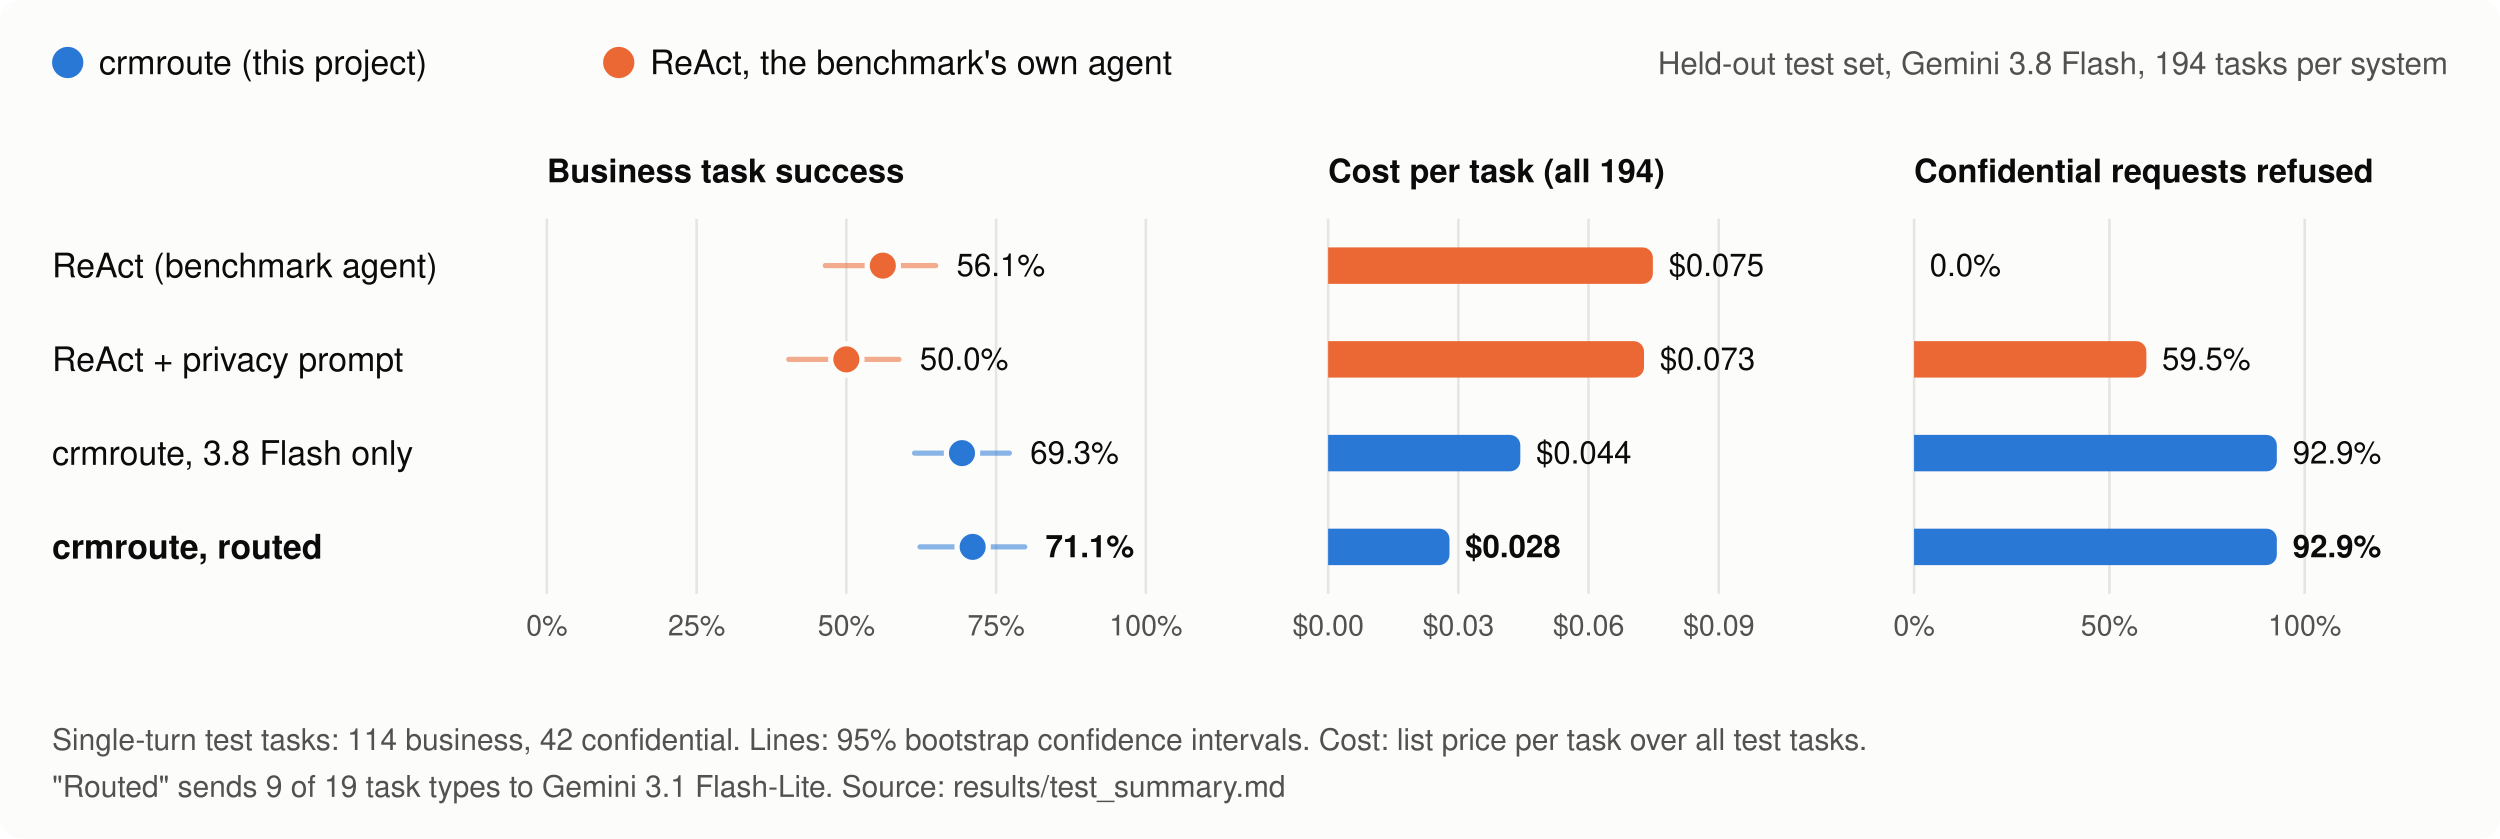
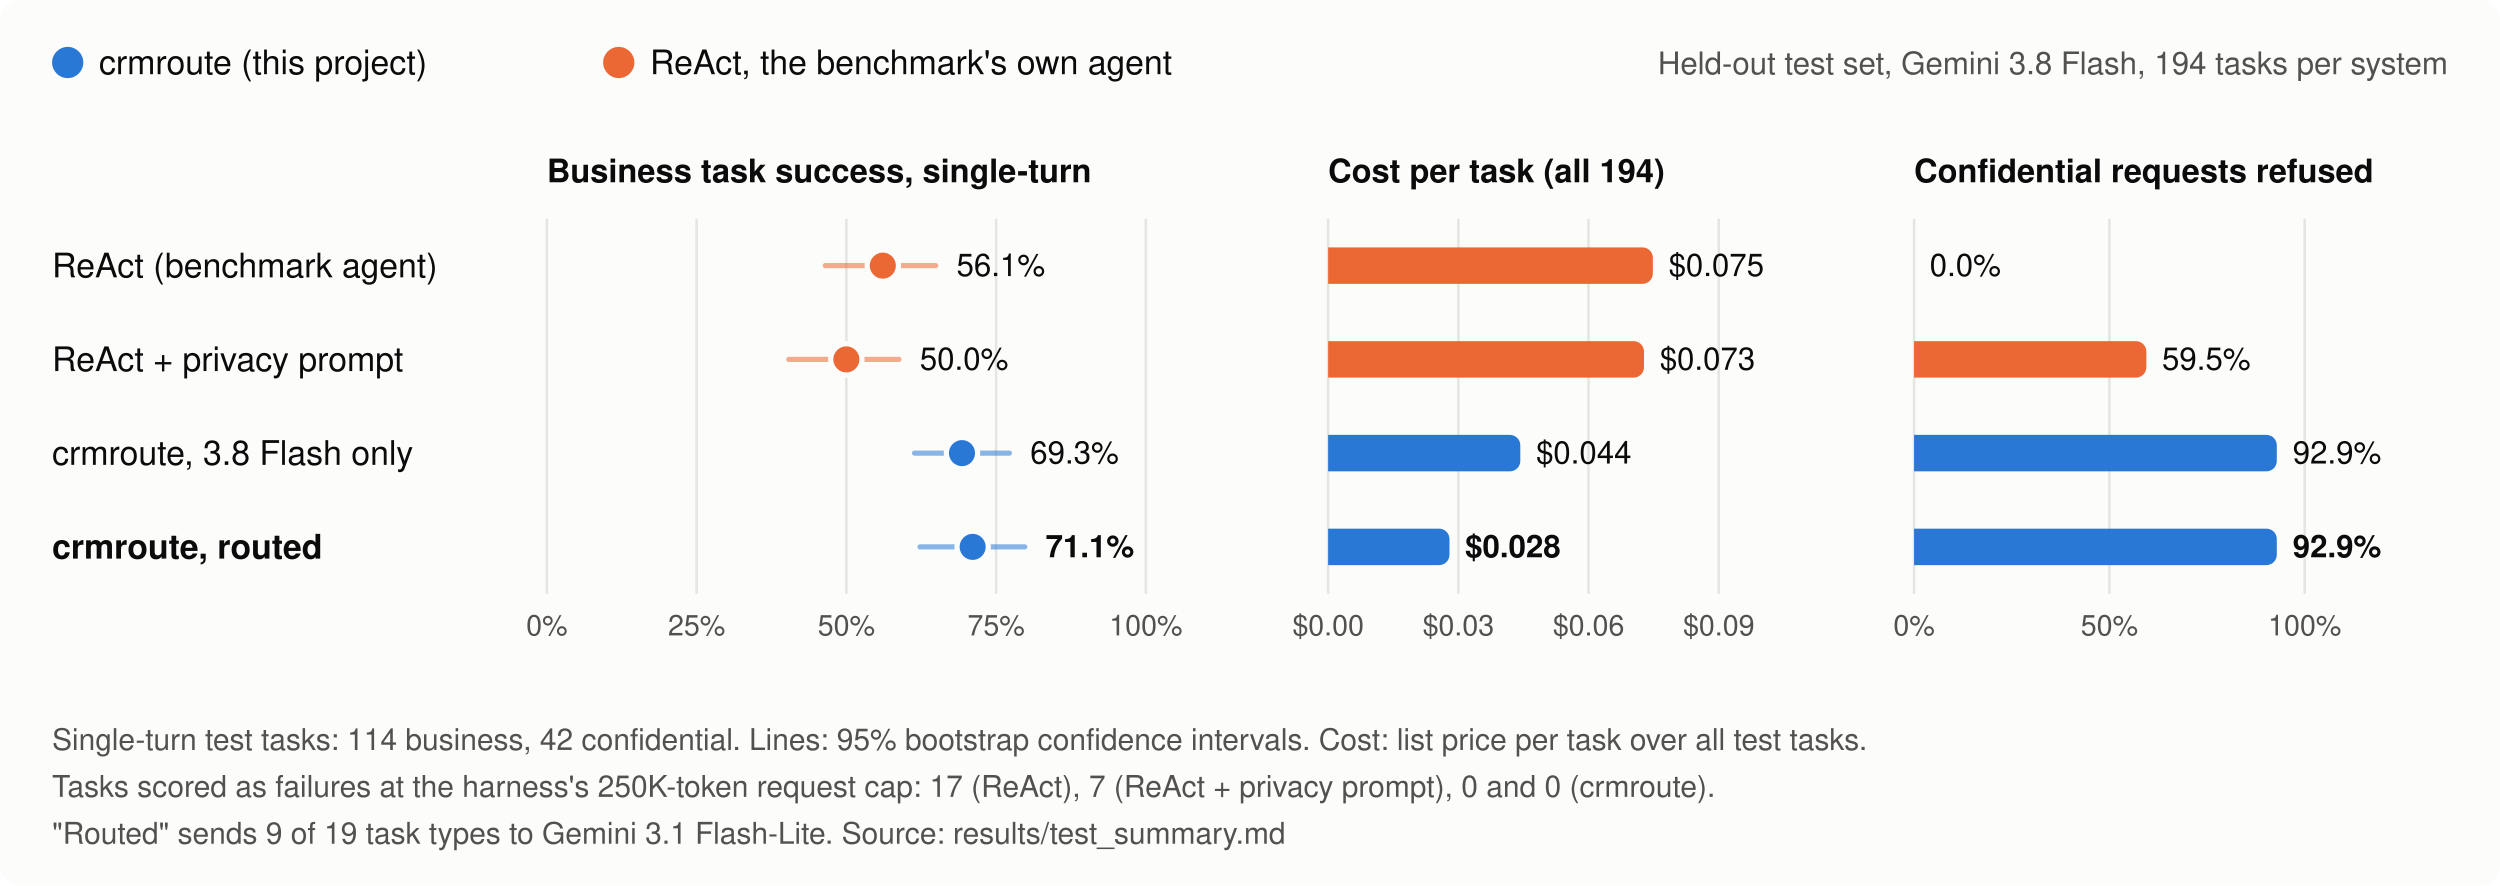
- <svg xmlns="http://www.w3.org/2000/svg" width="960" height="322" viewBox="0 0 960 322" font-family="-apple-system, 'Segoe UI', Helvetica, Arial, sans-serif" role="img" aria-labelledby="t d">
-   <rect width="960" height="322" rx="8" fill="#fcfcfb" />
+ <svg xmlns="http://www.w3.org/2000/svg" width="960" height="340" viewBox="0 0 960 340" font-family="-apple-system, 'Segoe UI', Helvetica, Arial, sans-serif" role="img" aria-labelledby="t d">
+   <rect width="960" height="340" rx="8" fill="#fcfcfb" />
  <circle cx="26" cy="24" r="6" fill="#2a78d6" />
  <text x="38" y="28.5" font-size="13" fill="#0b0b0b">crmroute (this project)</text>
  <circle cx="237.6" cy="24" r="6" fill="#eb6834" />
  <text x="249.6" y="28.5" font-size="13" fill="#0b0b0b">ReAct, the benchmark's own agent</text>
  <text x="940" y="28.5" font-size="12" text-anchor="end" fill="#52514e">Held-out test set, Gemini 3.8 Flash, 194 tasks per system</text>
-   <text x="210" y="70" font-size="12.5" font-weight="600" fill="#0b0b0b">Business task success</text>
+   <text x="210" y="70" font-size="12.5" font-weight="600" fill="#0b0b0b">Business task success, single-turn</text>
  <line x1="210.0" y1="84" x2="210.0" y2="228" stroke="#e6e5e1" stroke-width="1" />
  <text x="210.0" y="244" font-size="11" text-anchor="middle" fill="#52514e">0%</text>
  <line x1="267.5" y1="84" x2="267.5" y2="228" stroke="#e6e5e1" stroke-width="1" />
  <text x="267.5" y="244" font-size="11" text-anchor="middle" fill="#52514e">25%</text>
  <line x1="325.0" y1="84" x2="325.0" y2="228" stroke="#e6e5e1" stroke-width="1" />
  <text x="325.0" y="244" font-size="11" text-anchor="middle" fill="#52514e">50%</text>
  <line x1="382.5" y1="84" x2="382.5" y2="228" stroke="#e6e5e1" stroke-width="1" />
  <text x="382.5" y="244" font-size="11" text-anchor="middle" fill="#52514e">75%</text>
  <line x1="440.0" y1="84" x2="440.0" y2="228" stroke="#e6e5e1" stroke-width="1" />
  <text x="440.0" y="244" font-size="11" text-anchor="middle" fill="#52514e">100%</text>
  <text x="510" y="70" font-size="12.5" font-weight="600" fill="#0b0b0b">Cost per task (all 194)</text>
  <line x1="510.0" y1="84" x2="510.0" y2="228" stroke="#e6e5e1" stroke-width="1" />
  <text x="510.0" y="244" font-size="11" text-anchor="middle" fill="#52514e">$0.00</text>
  <line x1="560.0" y1="84" x2="560.0" y2="228" stroke="#e6e5e1" stroke-width="1" />
  <text x="560.0" y="244" font-size="11" text-anchor="middle" fill="#52514e">$0.03</text>
  <line x1="610.0" y1="84" x2="610.0" y2="228" stroke="#e6e5e1" stroke-width="1" />
  <text x="610.0" y="244" font-size="11" text-anchor="middle" fill="#52514e">$0.06</text>
  <line x1="660.0" y1="84" x2="660.0" y2="228" stroke="#e6e5e1" stroke-width="1" />
  <text x="660.0" y="244" font-size="11" text-anchor="middle" fill="#52514e">$0.09</text>
  <text x="735" y="70" font-size="12.5" font-weight="600" fill="#0b0b0b">Confidential requests refused</text>
  <line x1="735.0" y1="84" x2="735.0" y2="228" stroke="#e6e5e1" stroke-width="1" />
  <text x="735.0" y="244" font-size="11" text-anchor="middle" fill="#52514e">0%</text>
  <line x1="810.0" y1="84" x2="810.0" y2="228" stroke="#e6e5e1" stroke-width="1" />
  <text x="810.0" y="244" font-size="11" text-anchor="middle" fill="#52514e">50%</text>
  <line x1="885.0" y1="84" x2="885.0" y2="228" stroke="#e6e5e1" stroke-width="1" />
  <text x="885.0" y="244" font-size="11" text-anchor="middle" fill="#52514e">100%</text>
  <text x="20" y="106.5" font-size="13" fill="#0b0b0b">ReAct (benchmark agent)</text>
  <line x1="316.9" y1="102" x2="359.3" y2="102" stroke="#eb6834" stroke-width="2" stroke-linecap="round" opacity="0.55" />
  <circle cx="339.0" cy="102" r="6" fill="#eb6834" stroke="#fcfcfb" stroke-width="2" />
  <text x="367.3" y="106" font-size="12" fill="#0b0b0b">56.1%</text>
  <path d="M510.0,95.0 h120.7 a4.0,4.0 0 0 1 4.0,4.0 v6.0 a4.0,4.0 0 0 1 -4.0,4.0 h-120.7 z" fill="#eb6834" />
  <text x="640.7" y="106" font-size="12" fill="#0b0b0b">$0.075</text>
  <text x="741.0" y="106" font-size="12" fill="#0b0b0b">0.0%</text>
  <text x="20" y="142.5" font-size="13" fill="#0b0b0b">ReAct + privacy prompt</text>
  <line x1="302.9" y1="138" x2="345.2" y2="138" stroke="#eb6834" stroke-width="2" stroke-linecap="round" opacity="0.55" />
  <circle cx="325.0" cy="138" r="6" fill="#eb6834" stroke="#fcfcfb" stroke-width="2" />
  <text x="353.2" y="142" font-size="12" fill="#0b0b0b">50.0%</text>
  <path d="M510.0,131.0 h117.3 a4.0,4.0 0 0 1 4.0,4.0 v6.0 a4.0,4.0 0 0 1 -4.0,4.0 h-117.3 z" fill="#eb6834" />
  <text x="637.3" y="142" font-size="12" fill="#0b0b0b">$0.073</text>
  <path d="M735.0,131.0 h85.2 a4.0,4.0 0 0 1 4.0,4.0 v6.0 a4.0,4.0 0 0 1 -4.0,4.0 h-85.2 z" fill="#eb6834" />
  <text x="830.2" y="142" font-size="12" fill="#0b0b0b">59.5%</text>
  <text x="20" y="178.5" font-size="13" fill="#0b0b0b">crmroute, 3.8 Flash only</text>
  <line x1="351.2" y1="174" x2="387.6" y2="174" stroke="#2a78d6" stroke-width="2" stroke-linecap="round" opacity="0.55" />
  <circle cx="369.4" cy="174" r="6" fill="#2a78d6" stroke="#fcfcfb" stroke-width="2" />
  <text x="395.6" y="178" font-size="12" fill="#0b0b0b">69.3%</text>
  <path d="M510.0,167.0 h69.8 a4.0,4.0 0 0 1 4.0,4.0 v6.0 a4.0,4.0 0 0 1 -4.0,4.0 h-69.8 z" fill="#2a78d6" />
  <text x="589.8" y="178" font-size="12" fill="#0b0b0b">$0.044</text>
  <path d="M735.0,167.0 h135.3 a4.0,4.0 0 0 1 4.0,4.0 v6.0 a4.0,4.0 0 0 1 -4.0,4.0 h-135.3 z" fill="#2a78d6" />
  <text x="880.4" y="178" font-size="12" fill="#0b0b0b">92.9%</text>
  <text x="20" y="214.5" font-size="13" font-weight="600" fill="#0b0b0b">crmroute, routed</text>
  <line x1="353.3" y1="210" x2="393.5" y2="210" stroke="#2a78d6" stroke-width="2" stroke-linecap="round" opacity="0.55" />
  <circle cx="373.5" cy="210" r="6" fill="#2a78d6" stroke="#fcfcfb" stroke-width="2" />
  <text x="401.5" y="214" font-size="12" font-weight="600" fill="#0b0b0b">71.1%</text>
  <path d="M510.0,203.0 h42.6 a4.0,4.0 0 0 1 4.0,4.0 v6.0 a4.0,4.0 0 0 1 -4.0,4.0 h-42.6 z" fill="#2a78d6" />
  <text x="562.6" y="214" font-size="12" font-weight="600" fill="#0b0b0b">$0.028</text>
  <path d="M735.0,203.0 h135.3 a4.0,4.0 0 0 1 4.0,4.0 v6.0 a4.0,4.0 0 0 1 -4.0,4.0 h-135.3 z" fill="#2a78d6" />
  <text x="880.4" y="214" font-size="12" font-weight="600" fill="#0b0b0b">92.9%</text>
  <text x="20" y="288" font-size="11.5" fill="#52514e">Single-turn test tasks: 114 business, 42 confidential. Lines: 95% bootstrap confidence intervals. Cost: list price per task over all test tasks.</text>
-   <text x="20" y="306" font-size="11.5" fill="#52514e">"Routed" sends 9 of 19 task types to Gemini 3.1 Flash-Lite. Source: results/test_summary.md</text>
+   <text x="20" y="306" font-size="11.5" fill="#52514e">Tasks scored as failures at the harness's 250K-token request cap: 17 (ReAct), 7 (ReAct + privacy prompt), 0 and 0 (crmroute).</text>
+   <text x="20" y="324" font-size="11.5" fill="#52514e">"Routed" sends 9 of 19 task types to Gemini 3.1 Flash-Lite. Source: results/test_summary.md</text>
</svg>
